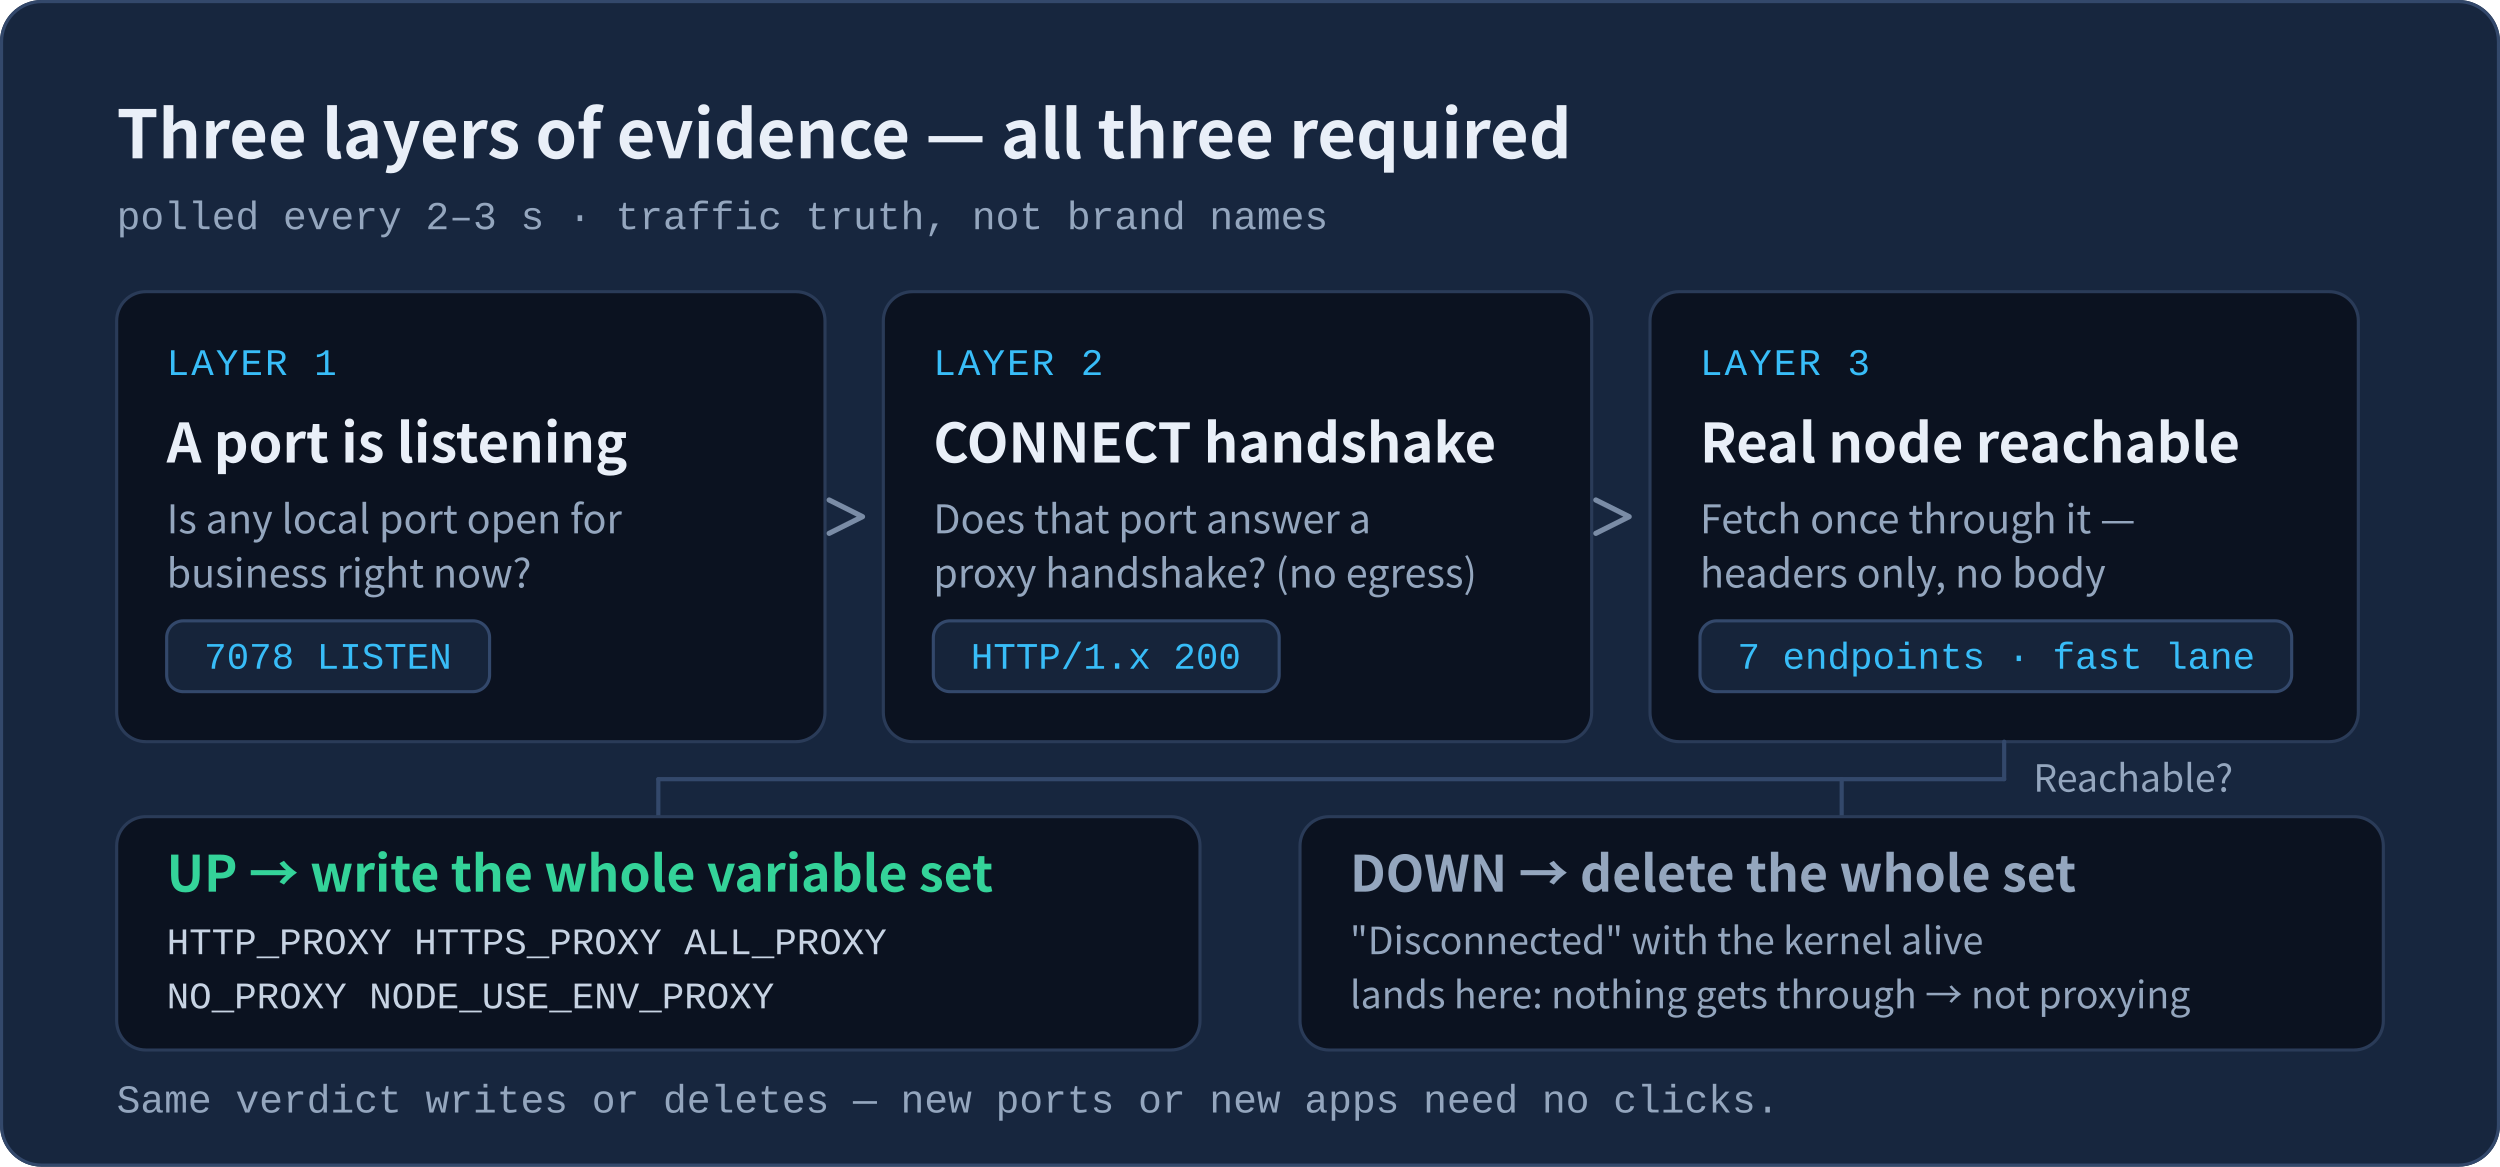
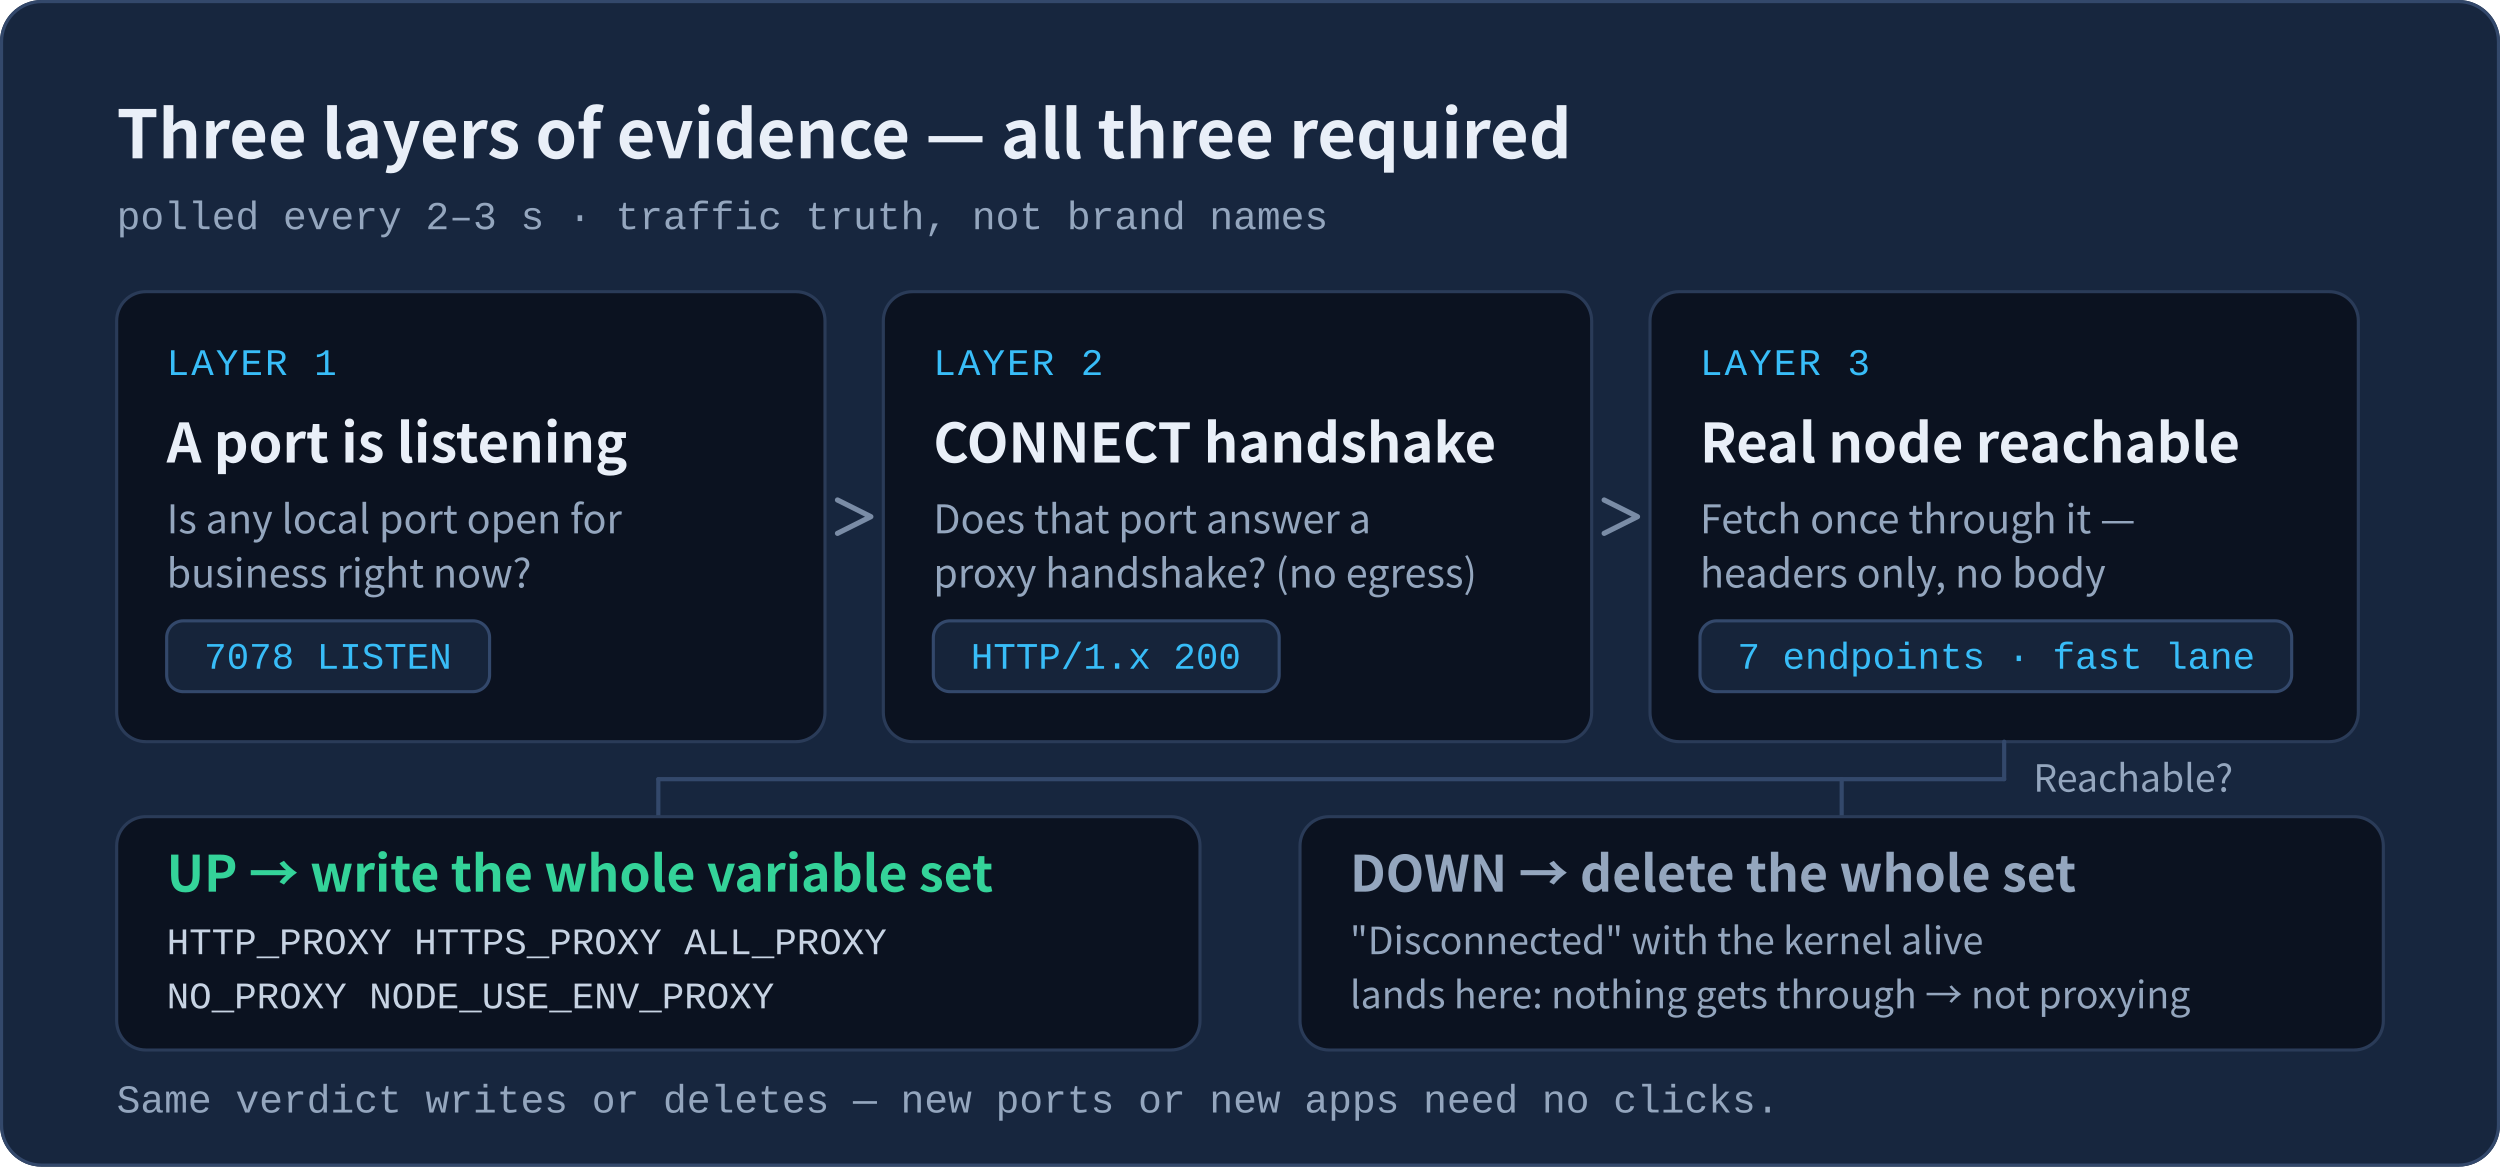
<svg xmlns="http://www.w3.org/2000/svg" width="1200" height="560" viewBox="0 0 1200 560" role="img" aria-labelledby="mechTitle mechDesc">
  <rect width="1200" height="560" rx="20" fill="#17263E" />
  <rect x="0.75" y="0.75" width="1198.5" height="558.5" rx="19.25" fill="none" stroke="#33486B" stroke-width="1.5" />
  <g id="heading" font-family="-apple-system, BlinkMacSystemFont, 'Segoe UI', 'PingFang SC', 'Noto Sans CJK SC', sans-serif">
    <text x="56" y="76" font-size="32" font-weight="700" fill="#E9EFF8">Three layers of evidence — all three required</text>
    <text x="56" y="110" font-family="ui-monospace, SFMono-Regular, Menlo, Consolas, 'Liberation Mono', monospace" font-size="19" fill="#94A6BE">polled every 2–3 s · traffic truth, not brand names</text>
  </g>
  <g id="gates" font-family="-apple-system, BlinkMacSystemFont, 'Segoe UI', 'PingFang SC', 'Noto Sans CJK SC', sans-serif">
    <g id="gate-1">
      <rect x="56" y="140" width="340" height="216" rx="14" fill="#0B1220" stroke="#2A3B58" stroke-width="1.5" />
      <text x="80" y="180" font-family="ui-monospace, SFMono-Regular, Menlo, Consolas, 'Liberation Mono', monospace" font-size="18" fill="#38BDF8" letter-spacing="1">LAYER 1</text>
      <text x="80" y="222" font-size="26" font-weight="700" fill="#E9EFF8">A port is listening</text>
      <text x="80" y="256" font-size="19" fill="#94A6BE">Is any local port open for</text>
      <text x="80" y="282" font-size="19" fill="#94A6BE">business right now?</text>
      <rect x="80" y="298" width="155" height="34" rx="8" fill="#16243A" stroke="#33486B" stroke-width="1.5" />
      <text x="98" y="321" font-family="ui-monospace, SFMono-Regular, Menlo, Consolas, 'Liberation Mono', monospace" font-size="18" fill="#38BDF8">7078 LISTEN</text>
    </g>
    <g id="gate-2">
      <rect x="424" y="140" width="340" height="216" rx="14" fill="#0B1220" stroke="#2A3B58" stroke-width="1.5" />
      <text x="448" y="180" font-family="ui-monospace, SFMono-Regular, Menlo, Consolas, 'Liberation Mono', monospace" font-size="18" fill="#38BDF8" letter-spacing="1">LAYER 2</text>
      <text x="448" y="222" font-size="26" font-weight="700" fill="#E9EFF8">CONNECT handshake</text>
      <text x="448" y="256" font-size="19" fill="#94A6BE">Does that port answer a</text>
      <text x="448" y="282" font-size="19" fill="#94A6BE">proxy handshake? (no egress)</text>
      <rect x="448" y="298" width="166" height="34" rx="8" fill="#16243A" stroke="#33486B" stroke-width="1.5" />
      <text x="466" y="321" font-family="ui-monospace, SFMono-Regular, Menlo, Consolas, 'Liberation Mono', monospace" font-size="18" fill="#38BDF8">HTTP/1.x 200</text>
    </g>
    <g id="gate-3">
      <rect x="792" y="140" width="340" height="216" rx="14" fill="#0B1220" stroke="#2A3B58" stroke-width="1.5" />
      <text x="816" y="180" font-family="ui-monospace, SFMono-Regular, Menlo, Consolas, 'Liberation Mono', monospace" font-size="18" fill="#38BDF8" letter-spacing="1">LAYER 3</text>
      <text x="816" y="222" font-size="26" font-weight="700" fill="#E9EFF8">Real node reachable</text>
      <text x="816" y="256" font-size="19" fill="#94A6BE">Fetch once through it —</text>
      <text x="816" y="282" font-size="19" fill="#94A6BE">headers only, no body</text>
      <rect x="816" y="298" width="284" height="34" rx="8" fill="#16243A" stroke="#33486B" stroke-width="1.5" />
      <text x="834" y="321" font-family="ui-monospace, SFMono-Regular, Menlo, Consolas, 'Liberation Mono', monospace" font-size="18" fill="#38BDF8">7 endpoints · fast lane</text>
    </g>
  </g>
  <g id="flow-arrows" fill="none" stroke="#7A8CA6" stroke-width="2.5" stroke-linecap="round" stroke-linejoin="round">
-     <path d="M398 240 L414 248 L398 256" />
-     <path d="M766 240 L782 248 L766 256" />
+     <path d="M402 240 L418 248 L402 256" />
+     <path d="M770 240 L786 248 L770 256" />
  </g>
  <g id="branch" fill="none" stroke="#33486B" stroke-width="2" stroke-linecap="round">
    <path d="M962 356 L962 374" />
    <path d="M316 374 L962 374" />
    <path d="M316 374 L316 392" />
    <path d="M884 374 L884 392" />
  </g>
  <text x="976" y="380" font-family="-apple-system, BlinkMacSystemFont, 'Segoe UI', 'PingFang SC', 'Noto Sans CJK SC', sans-serif" font-size="18" fill="#94A6BE">Reachable?</text>
  <g id="outcome" font-family="-apple-system, BlinkMacSystemFont, 'Segoe UI', 'PingFang SC', 'Noto Sans CJK SC', sans-serif">
    <g id="outcome-on">
      <rect x="56" y="392" width="520" height="112" rx="14" fill="#0B1220" stroke="#2A3B58" stroke-width="1.5" />
      <text x="80" y="428" font-size="24" font-weight="700" fill="#34D399">UP → write the whole variable set</text>
      <text x="80" y="458" font-family="ui-monospace, SFMono-Regular, Menlo, Consolas, 'Liberation Mono', monospace" font-size="18" fill="#C7D3E3">HTTP_PROXY  HTTPS_PROXY  ALL_PROXY</text>
      <text x="80" y="484" font-family="ui-monospace, SFMono-Regular, Menlo, Consolas, 'Liberation Mono', monospace" font-size="18" fill="#C7D3E3">NO_PROXY  NODE_USE_ENV_PROXY</text>
    </g>
    <g id="outcome-off">
      <rect x="624" y="392" width="520" height="112" rx="14" fill="#0B1220" stroke="#2A3B58" stroke-width="1.5" />
      <text x="648" y="428" font-size="24" font-weight="700" fill="#94A6BE">DOWN → delete the whole set</text>
      <text x="648" y="458" font-size="18" fill="#94A6BE">"Disconnected" with the kernel alive</text>
      <text x="648" y="484" font-size="18" fill="#94A6BE">lands here: nothing gets through → not proxying</text>
    </g>
  </g>
  <text x="56" y="534" font-family="ui-monospace, SFMono-Regular, Menlo, Consolas, 'Liberation Mono', monospace" font-size="19" fill="#94A6BE">Same verdict writes or deletes — new ports or new apps need no clicks.</text>
</svg>
